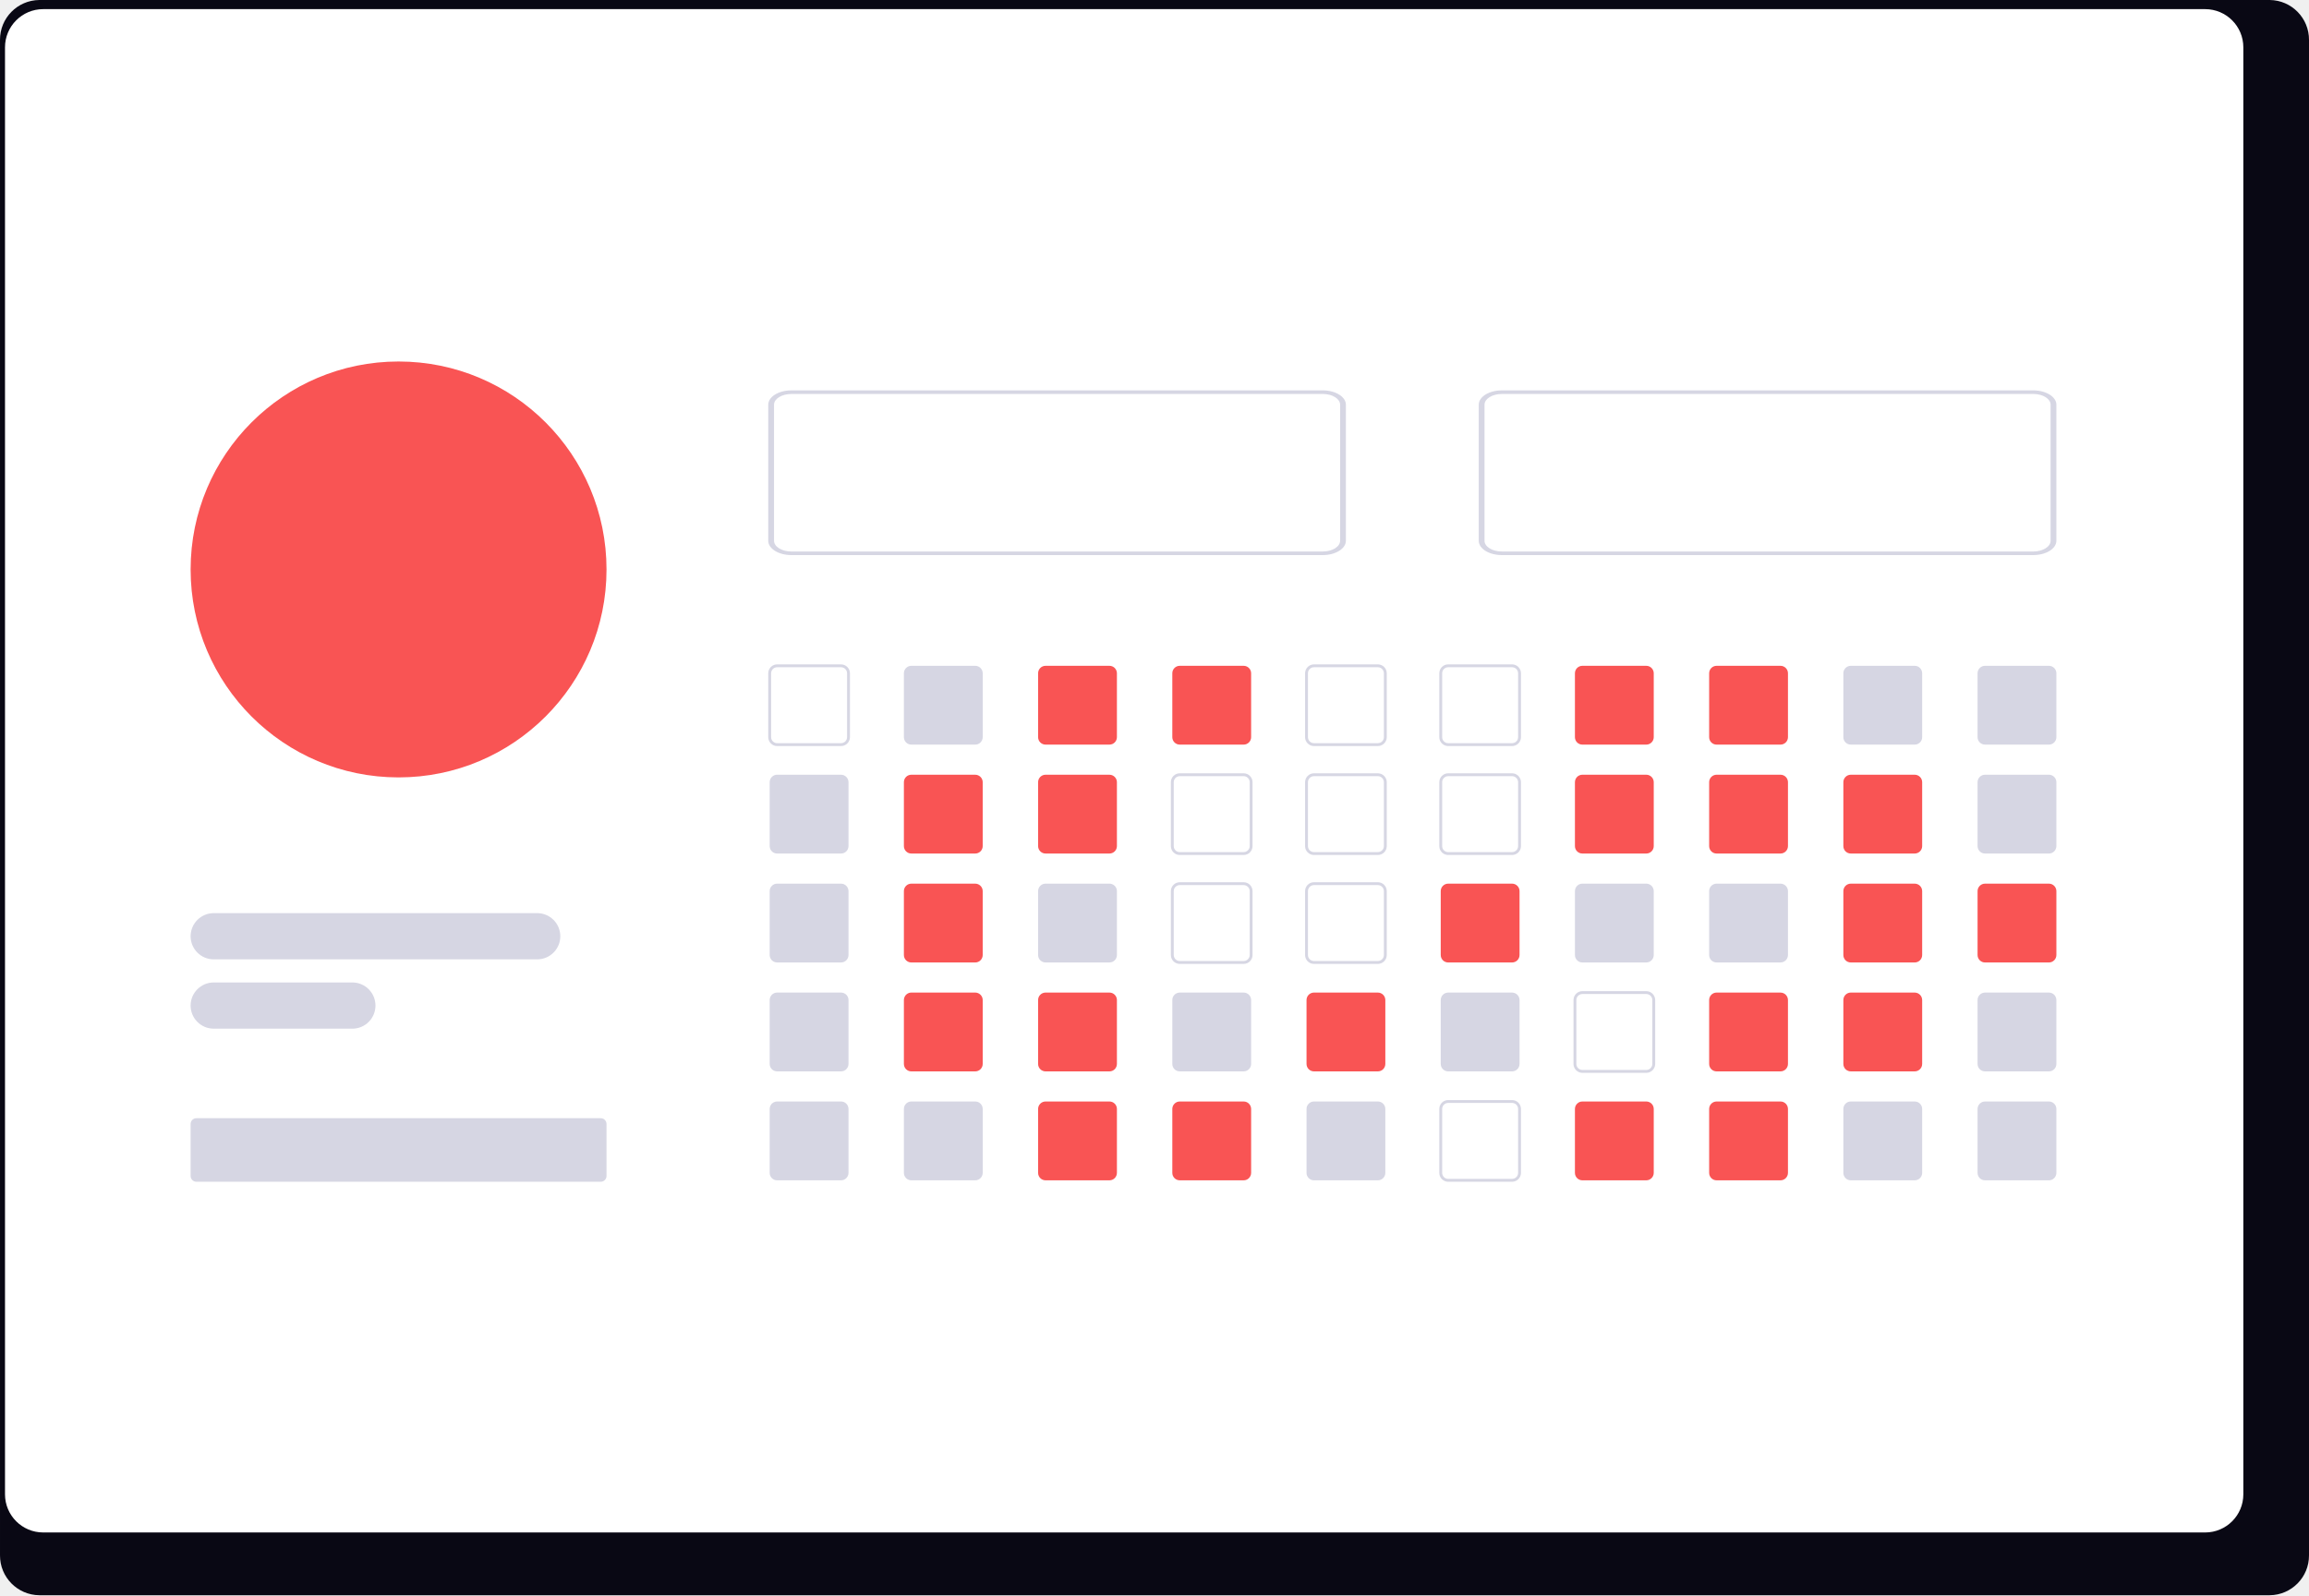
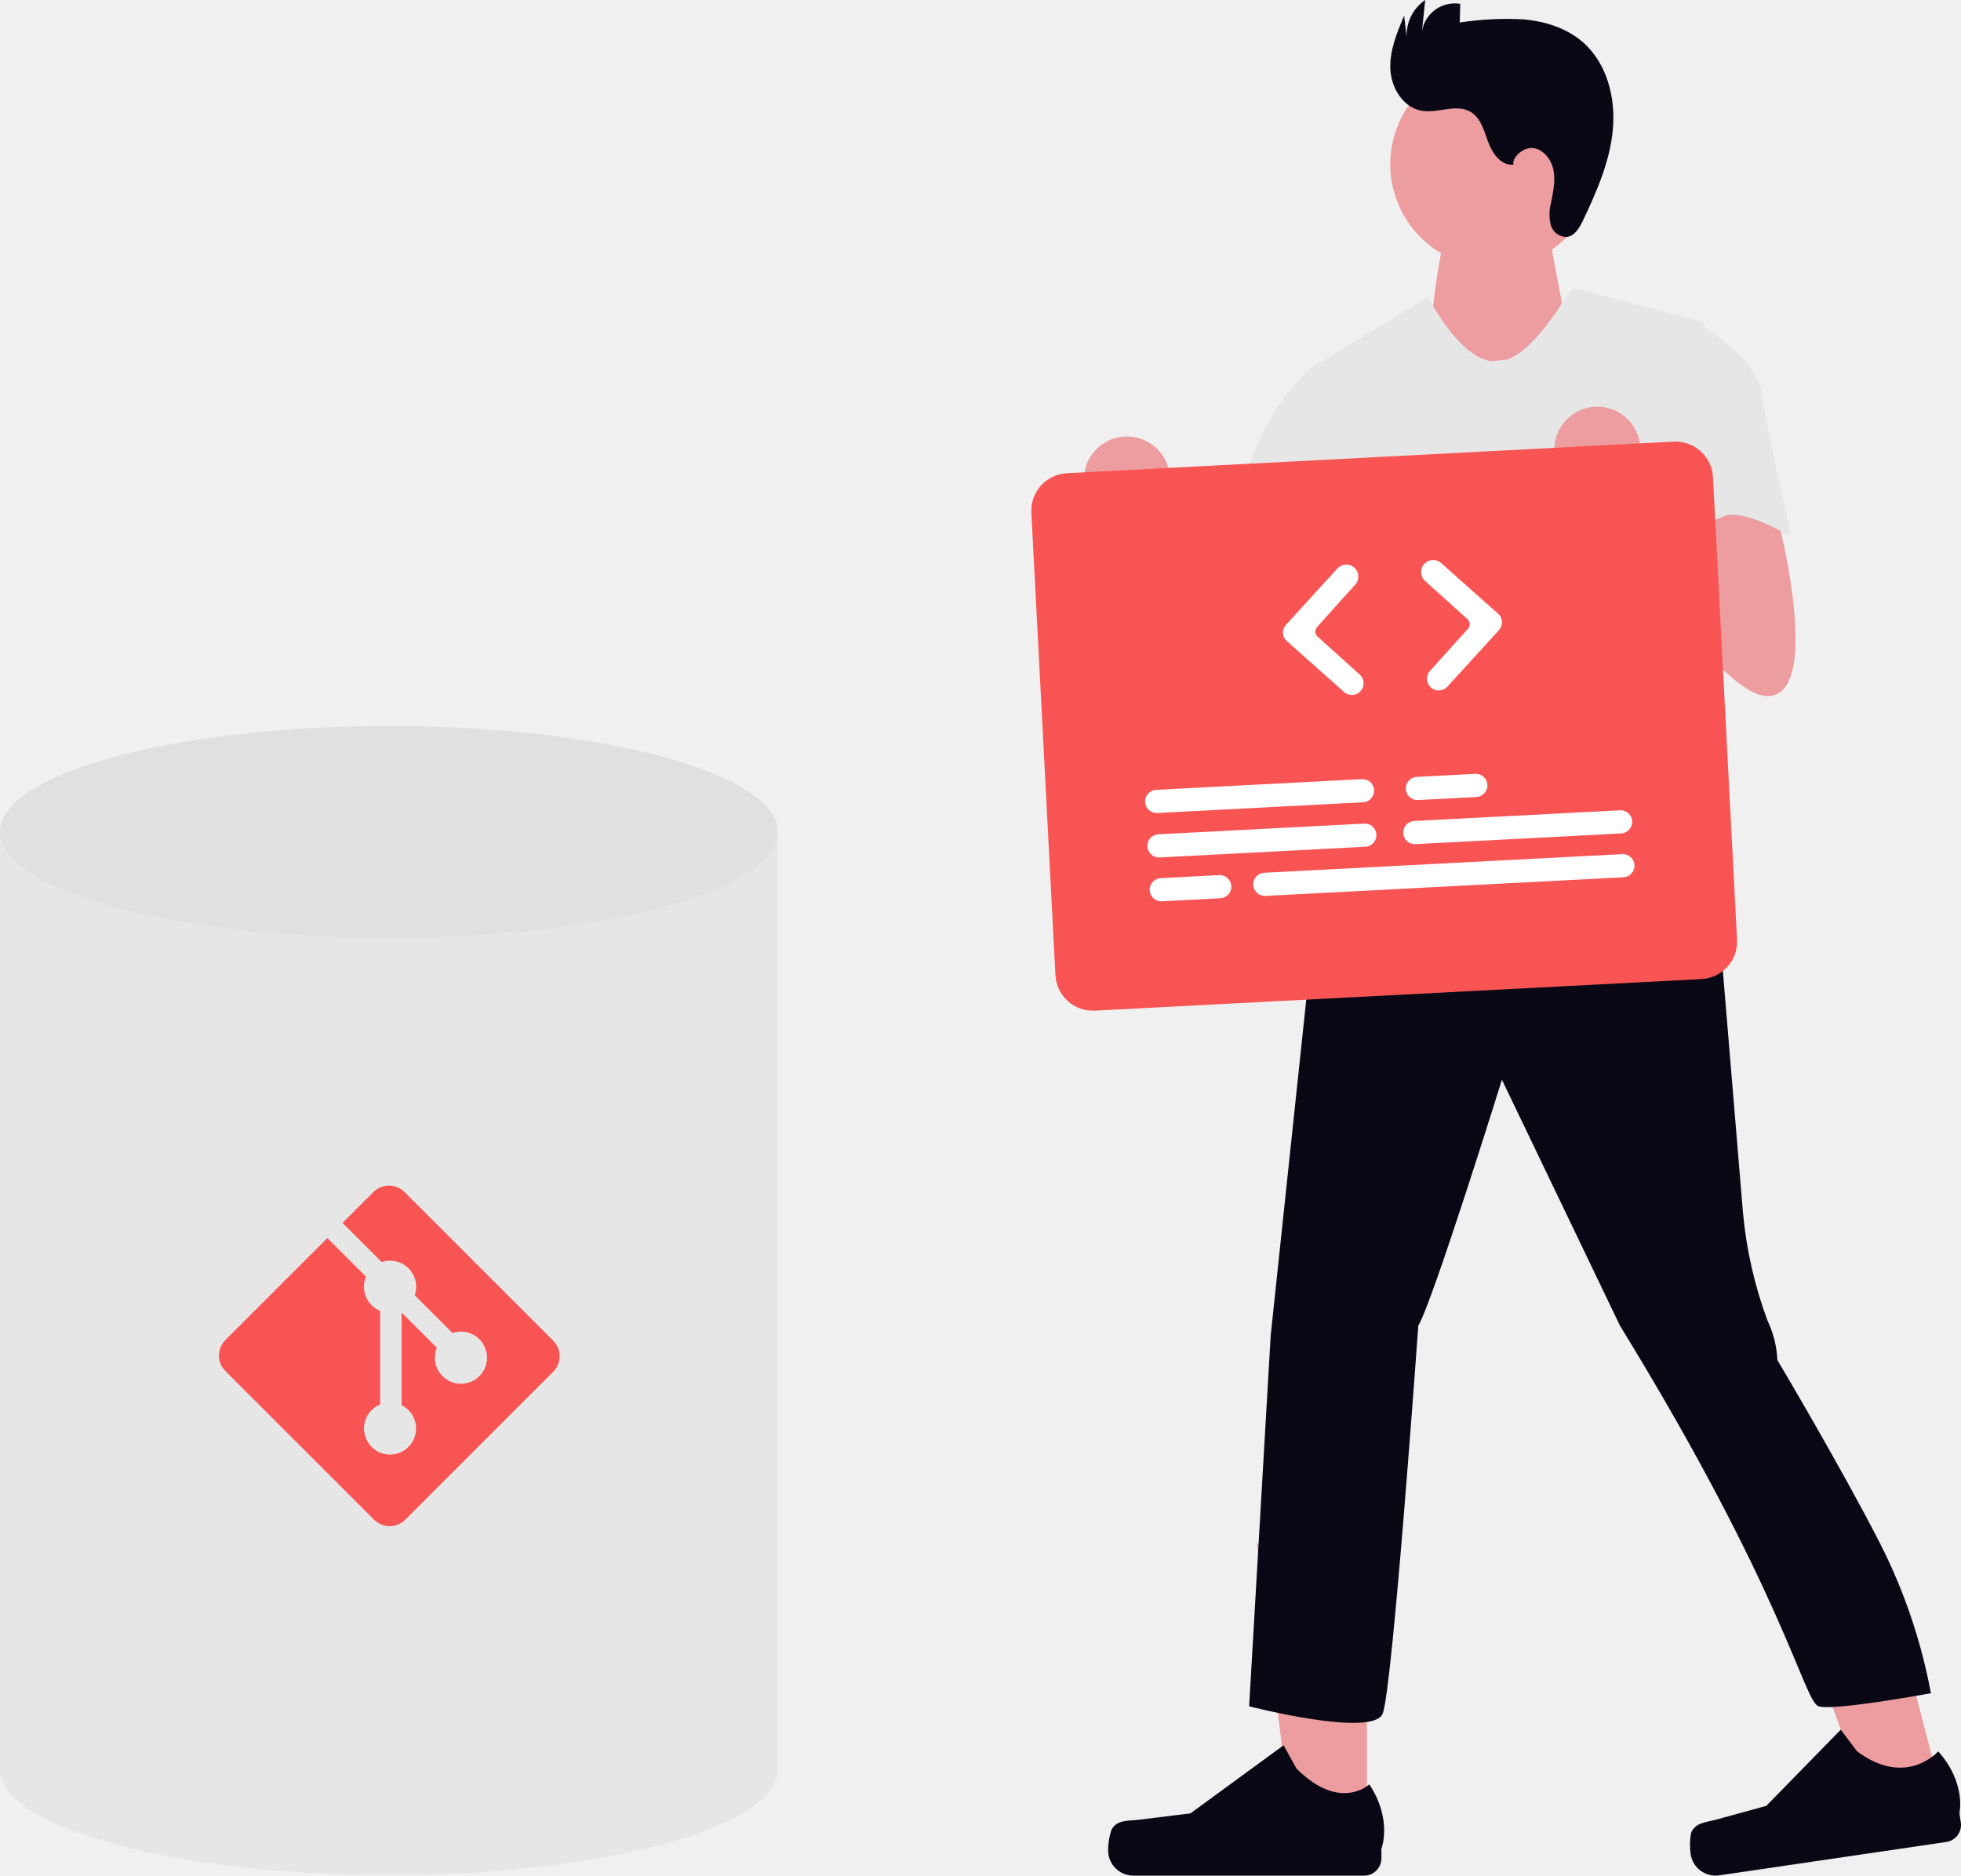
- <svg xmlns="http://www.w3.org/2000/svg" width="799.468" height="552.327" viewBox="0 0 799.468 552.327" role="img" artist="Katerina Limpitsouni" source="https://undraw.co/">
-   <g transform="translate(-560 -263.837)">
-     <path d="M1352.3,232.384H580.059a13.747,13.747,0,0,0-13.613,13.848v524.66a13.74,13.74,0,0,0,13.613,13.819H1352.3a13.741,13.741,0,0,0,13.613-13.819V246.232a13.747,13.747,0,0,0-13.611-13.848Z" transform="translate(-6.445 31.453)" fill="#090814" />
-     <path d="M1328.244,232.384h-748.6a13.225,13.225,0,0,0-13.2,13.223V746.614a13.219,13.219,0,0,0,13.2,13.2h748.6a13.219,13.219,0,0,0,13.2-13.2V245.608a13.224,13.224,0,0,0-13.193-13.223Z" transform="translate(-4.711 34.617)" fill="#fff" />
-     <path d="M72,0A72,72,0,1,1,0,72,72,72,0,0,1,72,0Z" transform="translate(626 389)" fill="#f95454" />
-     <path d="M8,0H120a8,8,0,0,1,0,16H8A8,8,0,0,1,8,0Z" transform="translate(626 580)" fill="#d6d6e3" />
-     <path d="M8,0H56a8,8,0,0,1,0,16H8A8,8,0,0,1,8,0Z" transform="translate(626 604)" fill="#d6d6e3" />
-     <path d="M2,0H142a2,2,0,0,1,2,2V20a2,2,0,0,1-2,2H2a2,2,0,0,1-2-2V2A2,2,0,0,1,2,0Z" transform="translate(626 651)" fill="#d6d6e3" />
-     <path d="M8,1.24c-3.308,0-6,1.668-6,3.719v47.11c0,2.051,2.692,3.719,6,3.719H192c3.308,0,6-1.668,6-3.719V4.959c0-2.051-2.692-3.719-6-3.719H8M8,0H192c4.418,0,8,2.22,8,4.959v47.11c0,2.739-3.582,4.959-8,4.959H8c-4.418,0-8-2.22-8-4.959V4.959C0,2.22,3.582,0,8,0Z" transform="translate(826 399)" fill="#d6d6e3" />
-     <path d="M8,1.24c-3.308,0-6,1.668-6,3.719v47.11c0,2.051,2.692,3.719,6,3.719H192c3.308,0,6-1.668,6-3.719V4.959c0-2.051-2.692-3.719-6-3.719H8M8,0H192c4.418,0,8,2.22,8,4.959v47.11c0,2.739-3.582,4.959-8,4.959H8c-4.418,0-8-2.22-8-4.959V4.959C0,2.22,3.582,0,8,0Z" transform="translate(1072 399)" fill="#d6d6e3" />
-     <g transform="translate(818.998 494.864)">
-       <g transform="translate(7.002 -1)">
-         <path d="M579.549,259.135h22.125a3.1,3.1,0,0,1,3.081,3.08v22.133a3.086,3.086,0,0,1-3.081,3.07h-22.13a3.073,3.073,0,0,1-3.073-3.07V262.216A3.086,3.086,0,0,1,579.549,259.135Zm22.125,27.288a2.09,2.09,0,0,0,2.087-2.079v-22.13a2.1,2.1,0,0,0-2.089-2.087H579.553a2.091,2.091,0,0,0-2.087,2.087v22.131a2.079,2.079,0,0,0,2.079,2.077Z" transform="translate(-576.471 -259.135)" fill="#d6d6e3" />
-         <path d="M601.674,297.585H579.552a2.585,2.585,0,0,0-2.583,2.587V322.3a2.576,2.576,0,0,0,2.583,2.571h22.121a2.582,2.582,0,0,0,2.583-2.571V300.172a2.591,2.591,0,0,0-2.584-2.584Z" transform="translate(-576.474 -259.375)" fill="#d6d6e3" />
-         <path d="M601.674,335.535H579.552a2.585,2.585,0,0,0-2.583,2.584v22.122a2.578,2.578,0,0,0,2.583,2.584h22.121a2.585,2.585,0,0,0,2.584-2.584V338.119A2.591,2.591,0,0,0,601.674,335.535Z" transform="translate(-576.474 -259.611)" fill="#d6d6e3" />
-         <path d="M604.218,375.611a2.6,2.6,0,0,0-2.544-2.127H579.552a2.585,2.585,0,0,0-2.583,2.584v22.121a2.578,2.578,0,0,0,2.583,2.584h22.121a2.585,2.585,0,0,0,2.584-2.584V376.072a2.309,2.309,0,0,0-.04-.457Z" transform="translate(-576.474 -259.848)" fill="#d6d6e3" />
-         <path d="M602.677,411.633a2.618,2.618,0,0,0-1-.2H579.552a2.578,2.578,0,0,0-2.583,2.584v22.123a2.571,2.571,0,0,0,2.583,2.584h22.121a2.586,2.586,0,0,0,2.584-2.584V414.019a2.6,2.6,0,0,0-1.58-2.385Z" transform="translate(-576.474 -260.084)" fill="#d6d6e3" />
-         <path d="M648.434,259.635H626.313a2.585,2.585,0,0,0-2.584,2.584v22.131a2.576,2.576,0,0,0,2.584,2.571h22.121a2.583,2.583,0,0,0,2.584-2.571V262.219a2.591,2.591,0,0,0-2.584-2.584Z" transform="translate(-576.766 -259.138)" fill="#d6d6e3" />
-         <path d="M648.434,297.585H626.313a2.585,2.585,0,0,0-2.584,2.587V322.3a2.576,2.576,0,0,0,2.584,2.571h22.121a2.583,2.583,0,0,0,2.584-2.571V300.172a2.591,2.591,0,0,0-2.584-2.584Z" transform="translate(-576.766 -259.375)" fill="#f95454" />
-         <path d="M648.434,335.535H626.313a2.585,2.585,0,0,0-2.584,2.584v22.122a2.578,2.578,0,0,0,2.584,2.584h22.121a2.585,2.585,0,0,0,2.584-2.584V338.119a2.591,2.591,0,0,0-2.584-2.584Z" transform="translate(-576.766 -259.611)" fill="#f95454" />
-         <path d="M648.434,373.485H626.313a2.571,2.571,0,0,0-2.444,1.768,2.461,2.461,0,0,0-.139.815V398.19a2.578,2.578,0,0,0,2.584,2.584h22.121a2.585,2.585,0,0,0,2.584-2.584V376.072A2.592,2.592,0,0,0,648.434,373.485Z" transform="translate(-576.766 -259.848)" fill="#f95454" />
-         <path d="M648.434,411.435H626.313a2.578,2.578,0,0,0-2.583,2.584v22.122a2.578,2.578,0,0,0,2.584,2.584h22.121a2.585,2.585,0,0,0,2.584-2.584V414.019A2.585,2.585,0,0,0,648.434,411.435Z" transform="translate(-576.766 -260.084)" fill="#d6d6e3" />
-         <path d="M695.194,259.635H673.072a2.585,2.585,0,0,0-2.584,2.584v22.131a2.576,2.576,0,0,0,2.584,2.571h22.121a2.582,2.582,0,0,0,2.583-2.571V262.219a2.591,2.591,0,0,0-2.584-2.584Z" transform="translate(-577.057 -259.138)" fill="#f95454" />
-         <path d="M695.194,297.585H673.072a2.585,2.585,0,0,0-2.583,2.587V322.3a2.576,2.576,0,0,0,2.583,2.571h22.121a2.582,2.582,0,0,0,2.584-2.571V300.172a2.591,2.591,0,0,0-2.584-2.584Z" transform="translate(-577.057 -259.375)" fill="#f95454" />
-         <path d="M695.194,335.535H673.072a2.585,2.585,0,0,0-2.584,2.584v22.122a2.578,2.578,0,0,0,2.584,2.584h22.121a2.585,2.585,0,0,0,2.584-2.584V338.119a2.591,2.591,0,0,0-2.582-2.584Z" transform="translate(-577.057 -259.611)" fill="#d6d6e3" />
-         <path d="M695.194,373.485H673.072a2.585,2.585,0,0,0-2.584,2.584V398.19a2.578,2.578,0,0,0,2.584,2.584h22.121a2.585,2.585,0,0,0,2.584-2.584V376.072a2.591,2.591,0,0,0-2.582-2.587Z" transform="translate(-577.057 -259.848)" fill="#f95454" />
-         <path d="M695.194,411.435H673.072a2.578,2.578,0,0,0-2.583,2.584v22.122a2.578,2.578,0,0,0,2.584,2.584h22.121a2.586,2.586,0,0,0,2.584-2.584V414.019a2.584,2.584,0,0,0-2.584-2.584Z" transform="translate(-577.057 -260.084)" fill="#f95454" />
-         <path d="M741.954,259.635H719.833a2.585,2.585,0,0,0-2.584,2.584v22.131a2.577,2.577,0,0,0,2.584,2.571h22.121a2.582,2.582,0,0,0,2.584-2.571V262.219A2.591,2.591,0,0,0,741.954,259.635Z" transform="translate(-577.349 -259.138)" fill="#f95454" />
-         <path d="M719.83,297.085h22.121a3.1,3.1,0,0,1,3.081,3.08V322.3a3.086,3.086,0,0,1-3.08,3.071h-22.13a3.073,3.073,0,0,1-3.073-3.07V300.166a3.086,3.086,0,0,1,3.081-3.081Zm22.121,27.288a2.09,2.09,0,0,0,2.087-2.079v-22.13a2.1,2.1,0,0,0-2.089-2.087H719.83a2.091,2.091,0,0,0-2.087,2.087V322.3a2.079,2.079,0,0,0,2.079,2.077Z" transform="translate(-577.346 -259.371)" fill="#d6d6e3" />
-         <path d="M719.83,335.035h22.121a3.1,3.1,0,0,1,3.081,3.08v22.122a3.086,3.086,0,0,1-3.081,3.081H719.824a3.055,3.055,0,0,1-2.174-.9,3.1,3.1,0,0,1-.9-2.181v-22.12a3.086,3.086,0,0,1,3.081-3.081Zm22.121,27.288a2.091,2.091,0,0,0,2.087-2.087V338.116a2.1,2.1,0,0,0-2.089-2.087H719.829a2.091,2.091,0,0,0-2.087,2.088v22.121a2.1,2.1,0,0,0,.609,1.477,2.069,2.069,0,0,0,1.472.609Z" transform="translate(-577.346 -259.608)" fill="#d6d6e3" />
-         <path d="M741.954,373.485H719.833a2.585,2.585,0,0,0-2.584,2.584V398.19a2.578,2.578,0,0,0,2.584,2.584h22.121a2.585,2.585,0,0,0,2.584-2.584V376.072A2.591,2.591,0,0,0,741.954,373.485Z" transform="translate(-577.349 -259.848)" fill="#d6d6e3" />
-         <path d="M741.954,411.435H719.833a2.578,2.578,0,0,0-2.583,2.584v22.122a2.579,2.579,0,0,0,2.584,2.584h22.121a2.585,2.585,0,0,0,2.584-2.584V414.019A2.585,2.585,0,0,0,741.954,411.435Z" transform="translate(-577.349 -260.084)" fill="#f95454" />
-         <path d="M766.578,259.135h22.133a3.1,3.1,0,0,1,3.081,3.08v22.133a3.086,3.086,0,0,1-3.08,3.071H766.579a3.075,3.075,0,0,1-3.07-3.071V262.216A3.085,3.085,0,0,1,766.578,259.135Zm22.133,27.288a2.09,2.09,0,0,0,2.087-2.079v-22.13a2.1,2.1,0,0,0-2.089-2.087H766.581a2.09,2.09,0,0,0-2.079,2.087v22.131a2.08,2.08,0,0,0,2.077,2.077Z" transform="translate(-577.638 -259.135)" fill="#d6d6e3" />
-         <path d="M766.578,297.085h22.133a3.1,3.1,0,0,1,3.081,3.08V322.3a3.086,3.086,0,0,1-3.08,3.071H766.579a3.074,3.074,0,0,1-3.07-3.071V300.166A3.085,3.085,0,0,1,766.578,297.085Zm0,27.288H788.71a2.09,2.09,0,0,0,2.087-2.079v-22.13a2.1,2.1,0,0,0-2.089-2.087H766.581a2.09,2.09,0,0,0-2.079,2.087V322.3a2.079,2.079,0,0,0,2.077,2.078Z" transform="translate(-577.638 -259.371)" fill="#d6d6e3" />
-         <path d="M766.578,335.035h22.133a3.1,3.1,0,0,1,3.081,3.08v22.122a3.086,3.086,0,0,1-3.081,3.081H766.58a3.073,3.073,0,0,1-3.071-3.082v-22.12A3.085,3.085,0,0,1,766.578,335.035Zm0,27.288h22.131a2.091,2.091,0,0,0,2.087-2.087V338.116a2.1,2.1,0,0,0-2.089-2.087H766.581a2.09,2.09,0,0,0-2.079,2.087v22.121a2.08,2.08,0,0,0,2.077,2.087Z" transform="translate(-577.638 -259.608)" fill="#d6d6e3" />
-         <path d="M788.714,373.485H766.583a2.583,2.583,0,0,0-2.571,2.584V398.19a2.576,2.576,0,0,0,2.571,2.584h22.131a2.585,2.585,0,0,0,2.584-2.584V376.072a2.592,2.592,0,0,0-2.584-2.584Z" transform="translate(-577.64 -259.848)" fill="#f95454" />
-         <path d="M788.714,411.435H766.583a2.577,2.577,0,0,0-2.571,2.584v22.122a2.576,2.576,0,0,0,2.571,2.584h22.131a2.585,2.585,0,0,0,2.584-2.584V414.019A2.585,2.585,0,0,0,788.714,411.435Z" transform="translate(-577.64 -260.084)" fill="#d6d6e3" />
-         <path d="M813.338,259.135h22.136a3.1,3.1,0,0,1,3.081,3.08v22.133a3.086,3.086,0,0,1-3.08,3.071H813.339a3.074,3.074,0,0,1-3.07-3.071V262.216a3.085,3.085,0,0,1,3.069-3.081Zm22.136,27.288a2.09,2.09,0,0,0,2.087-2.079v-22.13a2.1,2.1,0,0,0-2.089-2.087H813.341a2.09,2.09,0,0,0-2.079,2.087v22.131a2.08,2.08,0,0,0,2.077,2.077Z" transform="translate(-577.929 -259.135)" fill="#d6d6e3" />
-         <path d="M813.338,297.085h22.136a3.1,3.1,0,0,1,3.081,3.08V322.3a3.086,3.086,0,0,1-3.08,3.071H813.339a3.075,3.075,0,0,1-3.07-3.071V300.166a3.085,3.085,0,0,1,3.069-3.081Zm0,27.288h22.136a2.09,2.09,0,0,0,2.087-2.079v-22.13a2.1,2.1,0,0,0-2.089-2.087H813.341a2.09,2.09,0,0,0-2.079,2.087V322.3a2.08,2.08,0,0,0,2.077,2.078Z" transform="translate(-577.929 -259.371)" fill="#d6d6e3" />
-         <path d="M835.474,335.535H813.343a2.583,2.583,0,0,0-2.571,2.584v22.122a2.576,2.576,0,0,0,2.571,2.584h22.131a2.585,2.585,0,0,0,2.584-2.584V338.119A2.591,2.591,0,0,0,835.474,335.535Z" transform="translate(-577.932 -259.611)" fill="#f95454" />
-         <path d="M835.474,373.485H813.343a2.584,2.584,0,0,0-2.571,2.584V398.19a2.576,2.576,0,0,0,2.571,2.584h22.131a2.585,2.585,0,0,0,2.584-2.584V376.072a2.591,2.591,0,0,0-2.584-2.584Z" transform="translate(-577.932 -259.848)" fill="#d6d6e3" />
-         <path d="M813.339,410.935h22.135a3.086,3.086,0,0,1,3.081,3.081v22.121a3.086,3.086,0,0,1-3.081,3.081H813.34a3.073,3.073,0,0,1-3.071-3.083V414.016a3.073,3.073,0,0,1,3.07-3.081Zm22.135,27.288a2.091,2.091,0,0,0,2.087-2.088v-22.12a2.091,2.091,0,0,0-2.088-2.087h-22.13a2.08,2.08,0,0,0-2.078,2.086v22.122a2.079,2.079,0,0,0,2.077,2.087Z" transform="translate(-577.929 -260.081)" fill="#d6d6e3" />
-         <path d="M882.234,259.635H860.1a2.583,2.583,0,0,0-2.571,2.584v22.131a2.571,2.571,0,0,0,2.571,2.571h22.132a2.582,2.582,0,0,0,2.584-2.571V262.219A2.591,2.591,0,0,0,882.234,259.635Z" transform="translate(-578.224 -259.138)" fill="#f95454" />
-         <path d="M882.234,297.585H860.1a2.583,2.583,0,0,0-2.571,2.584V322.3a2.571,2.571,0,0,0,2.571,2.571h22.132a2.582,2.582,0,0,0,2.584-2.571V300.172a2.591,2.591,0,0,0-2.585-2.587Z" transform="translate(-578.224 -259.375)" fill="#f95454" />
-         <path d="M882.234,335.535H860.1a2.583,2.583,0,0,0-2.571,2.584v22.122a2.576,2.576,0,0,0,2.571,2.584h22.131a2.585,2.585,0,0,0,2.584-2.584V338.119A2.591,2.591,0,0,0,882.234,335.535Z" transform="translate(-578.224 -259.611)" fill="#d6d6e3" />
-         <path d="M860.1,372.985h22.133a3.1,3.1,0,0,1,3.081,3.08v22.122a3.086,3.086,0,0,1-3.081,3.081H860.1a3.073,3.073,0,0,1-3.071-3.082v-22.12a3.086,3.086,0,0,1,3.065-3.081Zm22.133,27.288a2.091,2.091,0,0,0,2.087-2.087V376.066a2.1,2.1,0,0,0-2.089-2.087H860.1a2.09,2.09,0,0,0-2.079,2.087v22.121a2.08,2.08,0,0,0,2.078,2.087Z" transform="translate(-578.221 -259.845)" fill="#d6d6e3" />
-         <path d="M882.234,411.435H860.1a2.576,2.576,0,0,0-2.571,2.584v22.122a2.576,2.576,0,0,0,2.571,2.584h22.131a2.585,2.585,0,0,0,2.584-2.584V414.019A2.585,2.585,0,0,0,882.234,411.435Z" transform="translate(-578.224 -260.084)" fill="#f95454" />
-         <path d="M928.994,259.635H906.863a2.583,2.583,0,0,0-2.571,2.584v22.131a2.571,2.571,0,0,0,2.571,2.571h22.132a2.582,2.582,0,0,0,2.584-2.571V262.219A2.591,2.591,0,0,0,928.994,259.635Z" transform="translate(-578.515 -259.138)" fill="#f95454" />
-         <path d="M928.994,297.585H906.863a2.583,2.583,0,0,0-2.571,2.584V322.3a2.571,2.571,0,0,0,2.571,2.571h22.132a2.582,2.582,0,0,0,2.584-2.571V300.172a2.591,2.591,0,0,0-2.585-2.587Z" transform="translate(-578.515 -259.375)" fill="#f95454" />
-         <path d="M928.994,335.535H906.863a2.583,2.583,0,0,0-2.571,2.584v22.122a2.576,2.576,0,0,0,2.571,2.584h22.131a2.585,2.585,0,0,0,2.584-2.584V338.119A2.591,2.591,0,0,0,928.994,335.535Z" transform="translate(-578.515 -259.611)" fill="#d6d6e3" />
-         <path d="M928.994,373.485H906.863a2.583,2.583,0,0,0-2.571,2.584V398.19a2.576,2.576,0,0,0,2.571,2.584h22.131a2.585,2.585,0,0,0,2.584-2.584V376.072a2.591,2.591,0,0,0-2.584-2.584Z" transform="translate(-578.515 -259.848)" fill="#f95454" />
-         <path d="M928.994,411.435H906.863a2.576,2.576,0,0,0-2.571,2.584v22.122a2.576,2.576,0,0,0,2.571,2.584h22.131a2.585,2.585,0,0,0,2.584-2.584V414.019A2.585,2.585,0,0,0,928.994,411.435Z" transform="translate(-578.515 -260.084)" fill="#f95454" />
-         <path d="M975.754,259.635H953.623a2.583,2.583,0,0,0-2.571,2.584v22.131a2.571,2.571,0,0,0,2.571,2.571h22.132a2.582,2.582,0,0,0,2.583-2.571V262.219A2.591,2.591,0,0,0,975.754,259.635Z" transform="translate(-578.807 -259.138)" fill="#d6d6e3" />
-         <path d="M975.754,297.585H953.623a2.583,2.583,0,0,0-2.571,2.584V322.3a2.571,2.571,0,0,0,2.571,2.571h22.132a2.583,2.583,0,0,0,2.583-2.571V300.172a2.591,2.591,0,0,0-2.585-2.587Z" transform="translate(-578.807 -259.375)" fill="#f95454" />
-         <path d="M975.754,335.535H953.623a2.583,2.583,0,0,0-2.571,2.584v22.122a2.576,2.576,0,0,0,2.571,2.584h22.131a2.585,2.585,0,0,0,2.584-2.584V338.119a2.591,2.591,0,0,0-2.583-2.584Z" transform="translate(-578.807 -259.611)" fill="#f95454" />
-         <path d="M975.754,373.485H953.623a2.583,2.583,0,0,0-2.571,2.584V398.19a2.576,2.576,0,0,0,2.571,2.584h22.131a2.585,2.585,0,0,0,2.584-2.584V376.072a2.591,2.591,0,0,0-2.583-2.584Z" transform="translate(-578.807 -259.848)" fill="#f95454" />
-         <path d="M975.754,411.435H953.623a2.577,2.577,0,0,0-2.571,2.584v22.122a2.576,2.576,0,0,0,2.571,2.584h22.131a2.585,2.585,0,0,0,2.584-2.584V414.019A2.585,2.585,0,0,0,975.754,411.435Z" transform="translate(-578.807 -260.084)" fill="#d6d6e3" />
-         <path d="M1022.514,259.635h-22.131a2.583,2.583,0,0,0-2.571,2.584v22.131a2.571,2.571,0,0,0,2.571,2.571h22.132a2.582,2.582,0,0,0,2.583-2.571V262.219a2.591,2.591,0,0,0-2.584-2.584Z" transform="translate(-579.098 -259.138)" fill="#d6d6e3" />
-         <path d="M1022.514,297.585h-22.131a2.582,2.582,0,0,0-2.571,2.584V322.3a2.571,2.571,0,0,0,2.571,2.571h22.132a2.582,2.582,0,0,0,2.583-2.571V300.172a2.591,2.591,0,0,0-2.585-2.587Z" transform="translate(-579.098 -259.375)" fill="#d6d6e3" />
-         <path d="M1022.514,335.535h-22.131a2.583,2.583,0,0,0-2.571,2.584v22.122a2.576,2.576,0,0,0,2.571,2.584h22.131a2.585,2.585,0,0,0,2.584-2.584V338.119A2.591,2.591,0,0,0,1022.514,335.535Z" transform="translate(-579.098 -259.611)" fill="#f95454" />
-         <path d="M1022.514,373.485h-22.131a2.584,2.584,0,0,0-2.571,2.584V398.19a2.576,2.576,0,0,0,2.571,2.584h22.131a2.585,2.585,0,0,0,2.584-2.584V376.072a2.591,2.591,0,0,0-2.584-2.584Z" transform="translate(-579.098 -259.848)" fill="#d6d6e3" />
-         <path d="M1022.514,411.435h-22.131a2.576,2.576,0,0,0-2.571,2.584v22.122a2.577,2.577,0,0,0,2.571,2.584h22.131a2.585,2.585,0,0,0,2.584-2.584V414.019A2.585,2.585,0,0,0,1022.514,411.435Z" transform="translate(-579.098 -260.084)" fill="#d6d6e3" />
-       </g>
+ <svg xmlns="http://www.w3.org/2000/svg" width="836.282" height="800.001" viewBox="0 0 836.282 800.001" role="img" artist="Katerina Limpitsouni" source="https://undraw.co/">
+   <defs>
+     <clipPath id="a-1556">
+       <path d="M0,.113H145.281V145.394H0Zm0,0" transform="translate(0 -0.113)" fill="#f95454" />
+     </clipPath>
+   </defs>
+   <g transform="translate(-447 -216.804)">
+     <path d="M128.841,568.715l-31.275,4.6L63.7,479.57l36.868-19.94Z" transform="translate(1146.603 414.808)" fill="#ed9da0" />
+     <path d="M59.9,545.783h0a27.143,27.143,0,0,0-.187,9.06h0A10.728,10.728,0,0,0,71.893,563.9l96.857-14.241a7.319,7.319,0,0,0,6.174-8.306l-.594-4.022s3.011-12.824-9.053-26.312c0,0-13.564,15.627-34.58,0l-6.971-9.247L91.973,534.246,70.682,540.1c-4.658,1.282-8.961,1.225-10.8,5.692Z" transform="translate(1108.279 452.785)" fill="#090814" />
+     <path d="M140.964,581.206h-31.77L94.08,458.652h46.891Z" transform="translate(888.967 416.55)" fill="#ed9da0" />
+     <path d="M91.6,541.17h0a27.275,27.275,0,0,0-1.512,8.989h0a10.782,10.782,0,0,0,10.782,10.782h98.4a7.357,7.357,0,0,0,7.357-7.357V549.49s4.864-12.3-5.152-27.486c0,0-12.455,11.882-31.06-6.735l-5.488-9.936-39.725,29.054L103.189,537.1c-4.819.594-9.089-.092-11.568,4.08Z" transform="translate(829.474 455.863)" fill="#090814" />
+     <path d="M10.946,6.872,19.2,50.75a44.047,44.047,0,1,0,47.249-1.561C70.588,28.279,72.139,0,72.139,0Z" transform="translate(1127.995 373.969) rotate(180)" fill="#ed9da0" />
+     <path d="M534.7,444.607s9.77,117.47,11.868,142.645A179.008,179.008,0,0,0,557.053,633.4a43.394,43.394,0,0,1,4.194,16.782s26.861,45.123,43.763,78.147a237.04,237.04,0,0,1,21.718,63.953s-41.6,7.672-47.9,5.576-14.406-47.8-84.712-162.357L443.775,530.615S414.4,625,408.113,635.5c0,0-10.981,154.977-15.175,165.466s-56.961-3.108-56.961-3.108l9.193-158.165,18.88-178.3,96.492-29.376Z" transform="translate(643.728 146.717)" fill="#090814" />
+     <path d="M30.868,22.185s4.194,14.688,0,16.784,10.5,6.291,6.3,16.785,8.386,67.128,8.386,67.128l-3.21,54.6-3.539-5.312L0,175.312s10.492,46.14,12.588,60.837c1.682,11.777,18.2,23.552,24.678,27.758l-.1,1.619L92.525,280.2c2.263-.148,16.875-30.439,32.406-31.414s29.7,27.525,29.7,27.525l52.44-31.768-.157-.667A102.178,102.178,0,0,0,234.34,192.1c6.054-32.289.394-31.61,0-32.1-10.482-13.113-41.956-20.347-41.956-20.347l-6.9,13.262L179.8,139.667C192.384,101.9,196.815,46.225,194.49,38.98L202.876,11.7A213.037,213.037,0,0,0,132.439,0C74.145,0,30.868,22.185,30.868,22.185Z" transform="translate(1210.67 619.813) rotate(180)" fill="#e6e6e6" />
+     <path d="M7.274,79.71,34.554,90.2l1.774-23.967L65.806,107.16a18.367,18.367,0,1,0,21.3-20.18C77.108,70.887,31.922,0,11.464,0-11.6,0,7.274,79.71,7.274,79.71Z" transform="translate(1011.634 526.426) rotate(180)" fill="#ed9da0" />
+     <path d="M6.333,70.43s17.141,9.6,24.408,6.226,9.328-4.078,9.328-4.078,4.449.793,12.917,12.557c4.743,6.585,9.719,14.615,13.184,20.409A18.366,18.366,0,1,0,87.576,86.981C77.582,70.886,32.4,0,11.938,0-11.129,0,6.333,70.43,6.333,70.43Z" transform="translate(1212.721 513.711) rotate(180)" fill="#ed9da0" />
+     <path d="M52.6,70.208c-5.121.666-8.982-4.581-10.775-9.416s-3.157-10.481-7.608-13.1c-6.083-3.575-13.865.725-20.82-.454C5.541,45.906.433,37.586.034,29.631S2.8,14.021,5.907,6.686L6.991,15.8A18.079,18.079,0,0,1,14.892,0l-1.4,13.378A14.2,14.2,0,0,1,29.827,1.634L29.608,9.6A131.7,131.7,0,0,1,56.931,8.268c9.1.821,18.262,3.7,25.159,9.692C92.4,26.932,96.171,41.684,94.908,55.3s-6.881,26.39-12.735,38.747c-1.472,3.107-3.51,6.614-6.923,7.009A6.974,6.974,0,0,1,68.419,95.9a18.659,18.659,0,0,1,.082-9.162c.865-4.581,1.951-9.272,1.145-13.87s-4.119-9.137-8.752-9.7S51.521,67.9,52.6,70.208Z" transform="translate(1039.901 216.804)" fill="#090814" />
+     <g transform="matrix(0.999, -0.052, 0.052, 0.999, 885.999, 419.466)">
+       <rect width="290.967" height="229.462" rx="16" transform="translate(0 0)" fill="#f95454" />
+       <path d="M92.811,9.879H4.939A4.939,4.939,0,0,1,4.939,0H92.811a4.939,4.939,0,1,1,0,9.879Z" transform="translate(42.012 155.784)" fill="#fff" />
+       <path d="M92.811,9.879H4.939A4.939,4.939,0,1,1,4.939,0H92.811a4.939,4.939,0,1,1,0,9.879Z" transform="translate(42.012 136.806)" fill="#fff" />
+       <path d="M29.9,9.879H4.939A4.939,4.939,0,1,1,4.939,0H29.9a4.939,4.939,0,0,1,0,9.879Z" transform="translate(42.012 174.502)" fill="#fff" />
+       <path d="M28.217,55.669a4.979,4.979,0,0,1-3.509-1.436L1.442,31.258a4.849,4.849,0,0,1,0-6.9L24.612,1.474a5.14,5.14,0,0,1,7.229.023h0a5.134,5.134,0,0,1,0,7.252L14.625,25.969a2.868,2.868,0,0,0,0,4.052L31.75,47.147a4.991,4.991,0,0,1-3.536,8.523Z" transform="translate(104.449 45.081)" fill="#fff" />
+       <path d="M92.811,9.879H4.939A4.939,4.939,0,0,1,4.939,0H92.811a4.939,4.939,0,0,1,0,9.879Z" transform="translate(151.202 155.784)" fill="#fff" />
+       <path d="M157.8,9.879H4.939A4.939,4.939,0,1,1,4.939,0H157.8a4.939,4.939,0,0,1,0,9.879Z" transform="translate(86.212 174.502)" fill="#fff" />
+       <path d="M29.9,9.879H4.939A4.939,4.939,0,0,1,4.939,0H29.9a4.939,4.939,0,0,1,0,9.879Z" transform="translate(153.28 137.066)" fill="#fff" />
+       <path d="M5.129,55.668a4.991,4.991,0,0,1-3.536-8.523L18.718,30.02a2.868,2.868,0,0,0,0-4.052L1.5,8.749A5.128,5.128,0,0,1,1.5,1.5h0a5.14,5.14,0,0,1,7.229-.023L31.9,24.357a4.849,4.849,0,0,1,0,6.9L8.636,54.233a4.98,4.98,0,0,1-3.506,1.435Z" transform="translate(164.611 45.082)" fill="#fff" />
+     </g>
+     <g transform="translate(447 526.457)">
+       <path d="M.059,400.366H0V0H331.688V400.366h-.062c-2.372,24.383-75.691,43.947-165.782,43.947S2.434,424.749.059,400.366Z" transform="translate(0 45.792)" fill="#e6e6e6" />
+       <ellipse cx="165.844" cy="45.174" rx="165.844" ry="45.174" transform="translate(0 0)" fill="#e0e0e0" />
+     </g>
+     <g transform="translate(540.374 722.481)" clip-path="url(#a-1556)">
+       <path d="M142.545,66.285,79.111,2.856a9.349,9.349,0,0,0-13.231,0L52.707,16.03,69.413,32.735A11.116,11.116,0,0,1,83.489,46.9l16.1,16.1a11.121,11.121,0,1,1-6.664,6.275L77.9,54.265V93.788a11.1,11.1,0,1,1-9.153-.327V53.574a11.129,11.129,0,0,1-6.046-14.6L46.234,22.5,2.742,65.987a9.357,9.357,0,0,0,0,13.235l63.435,63.436a9.36,9.36,0,0,0,13.231,0L142.545,79.52a9.368,9.368,0,0,0,0-13.235" transform="translate(0 -0.113)" fill="#f95454" />
    </g>
  </g>
</svg>
